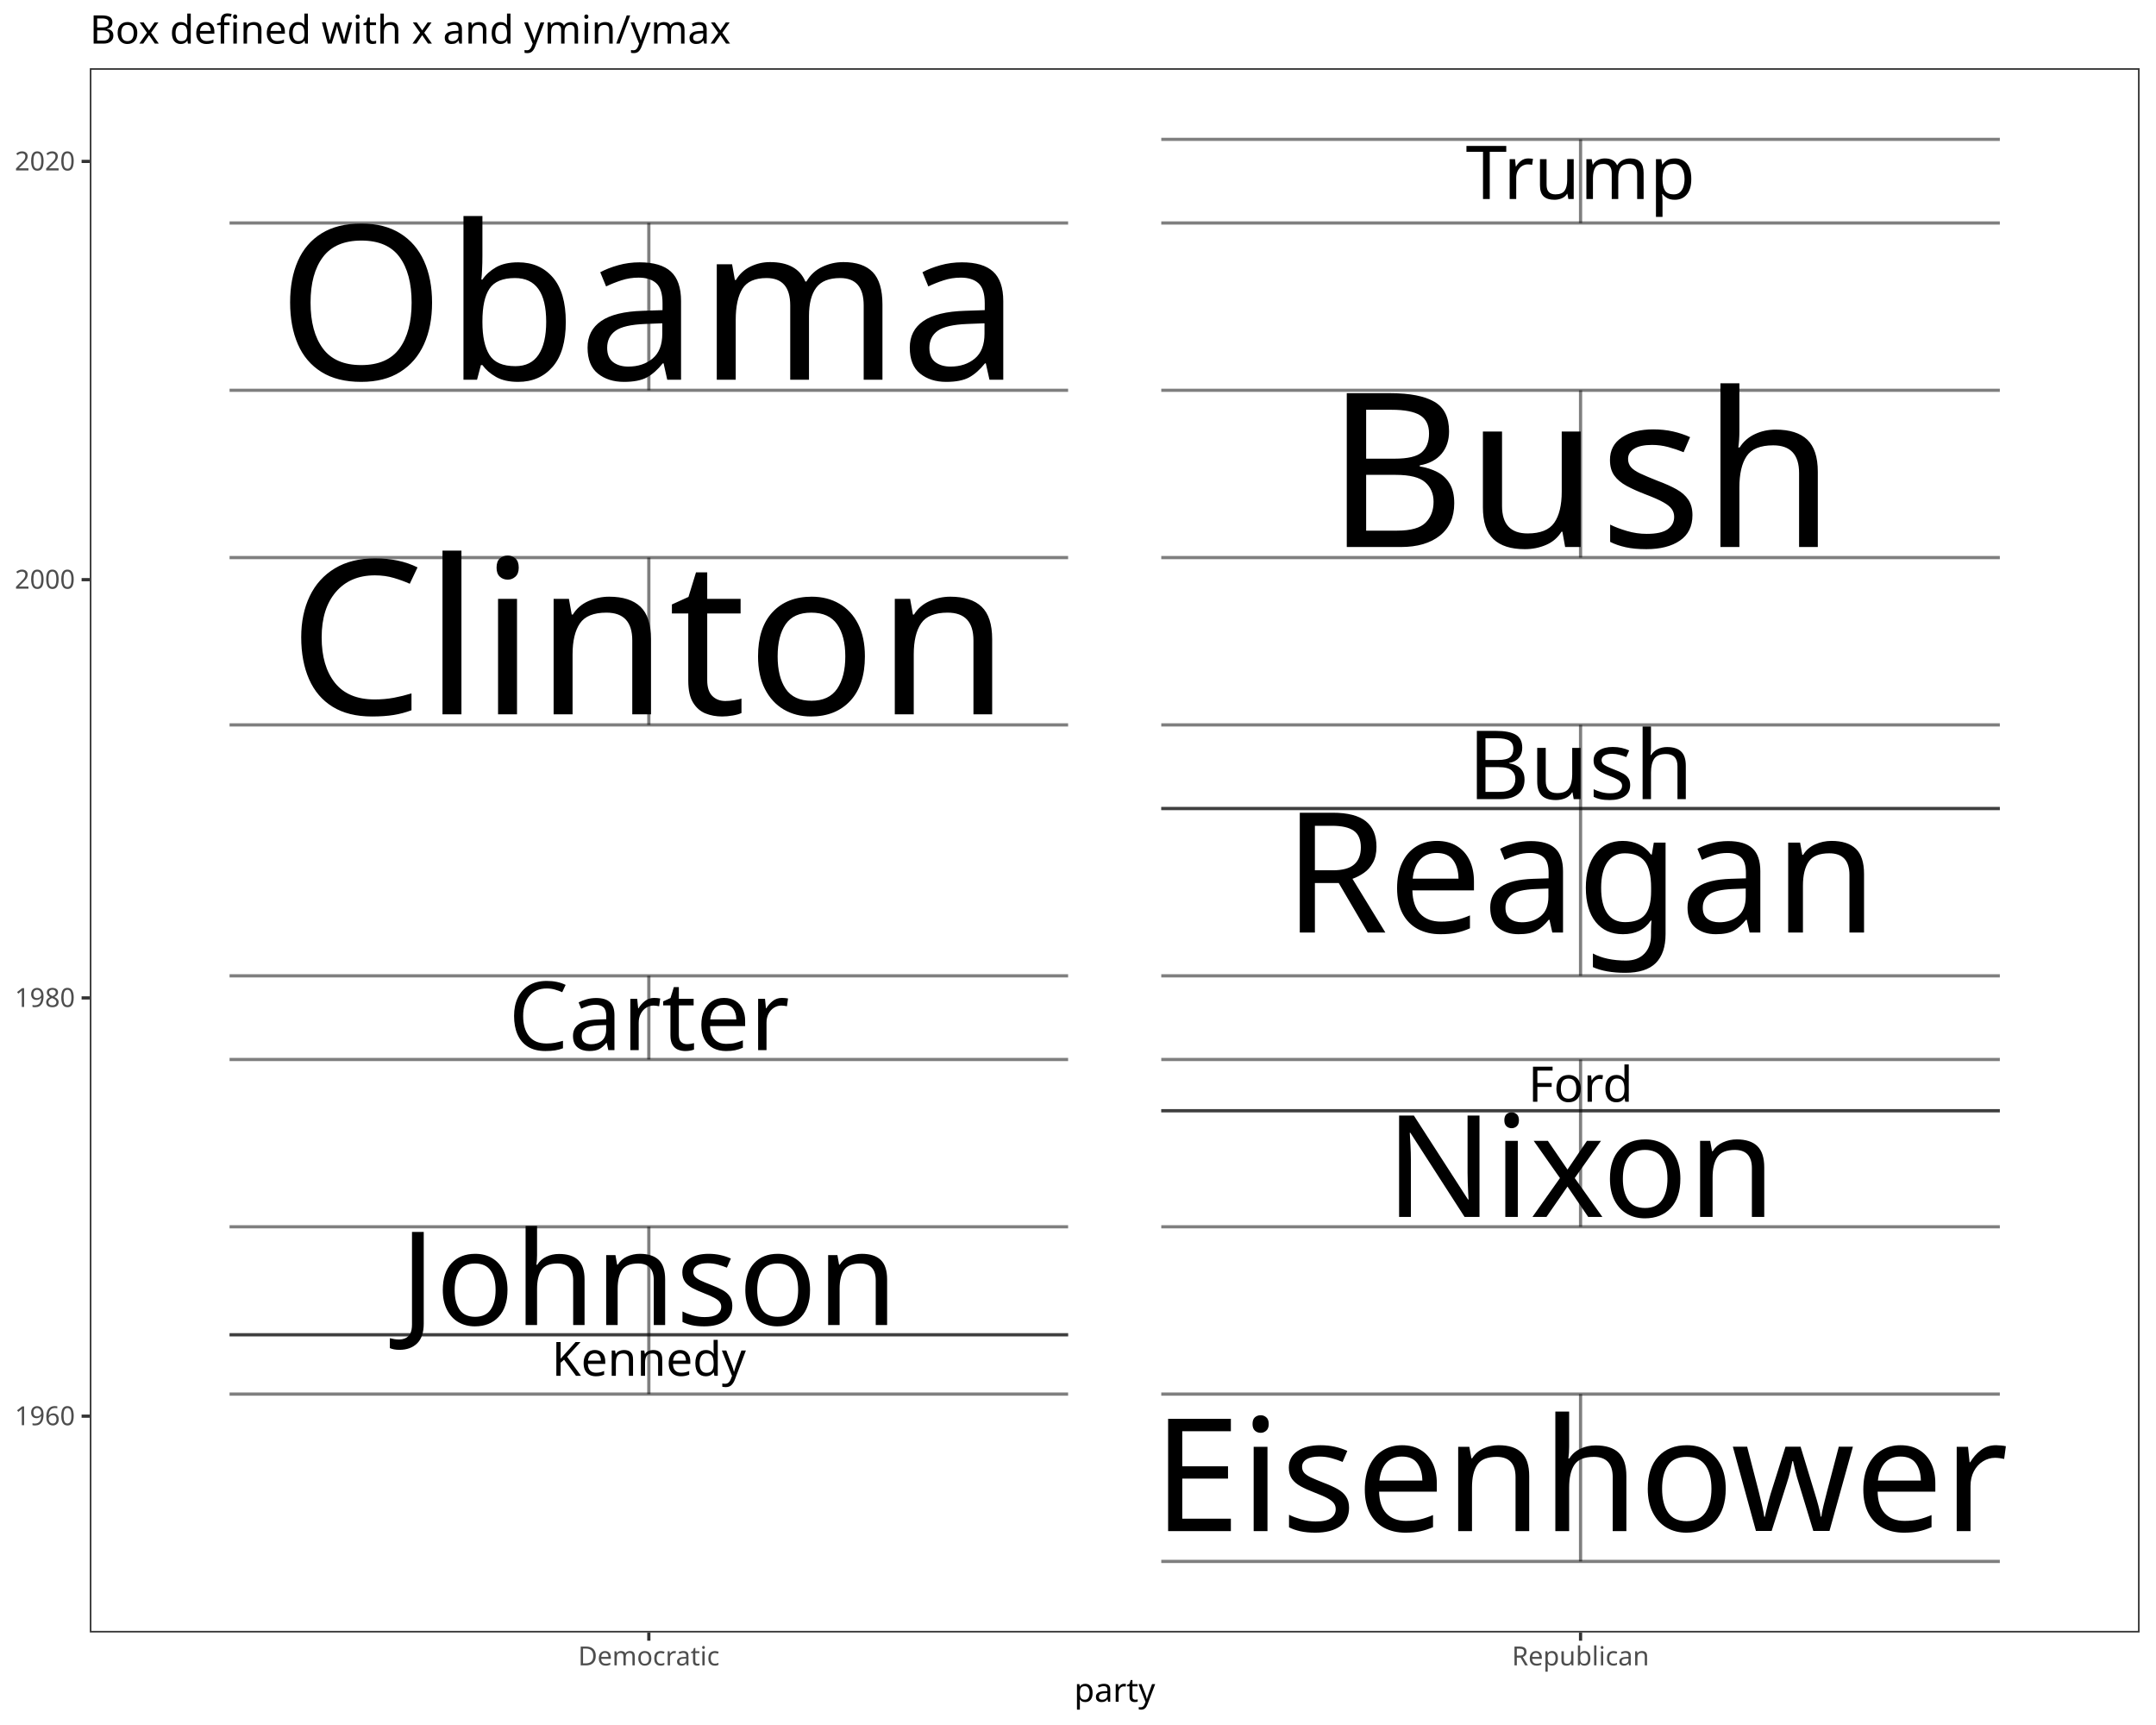
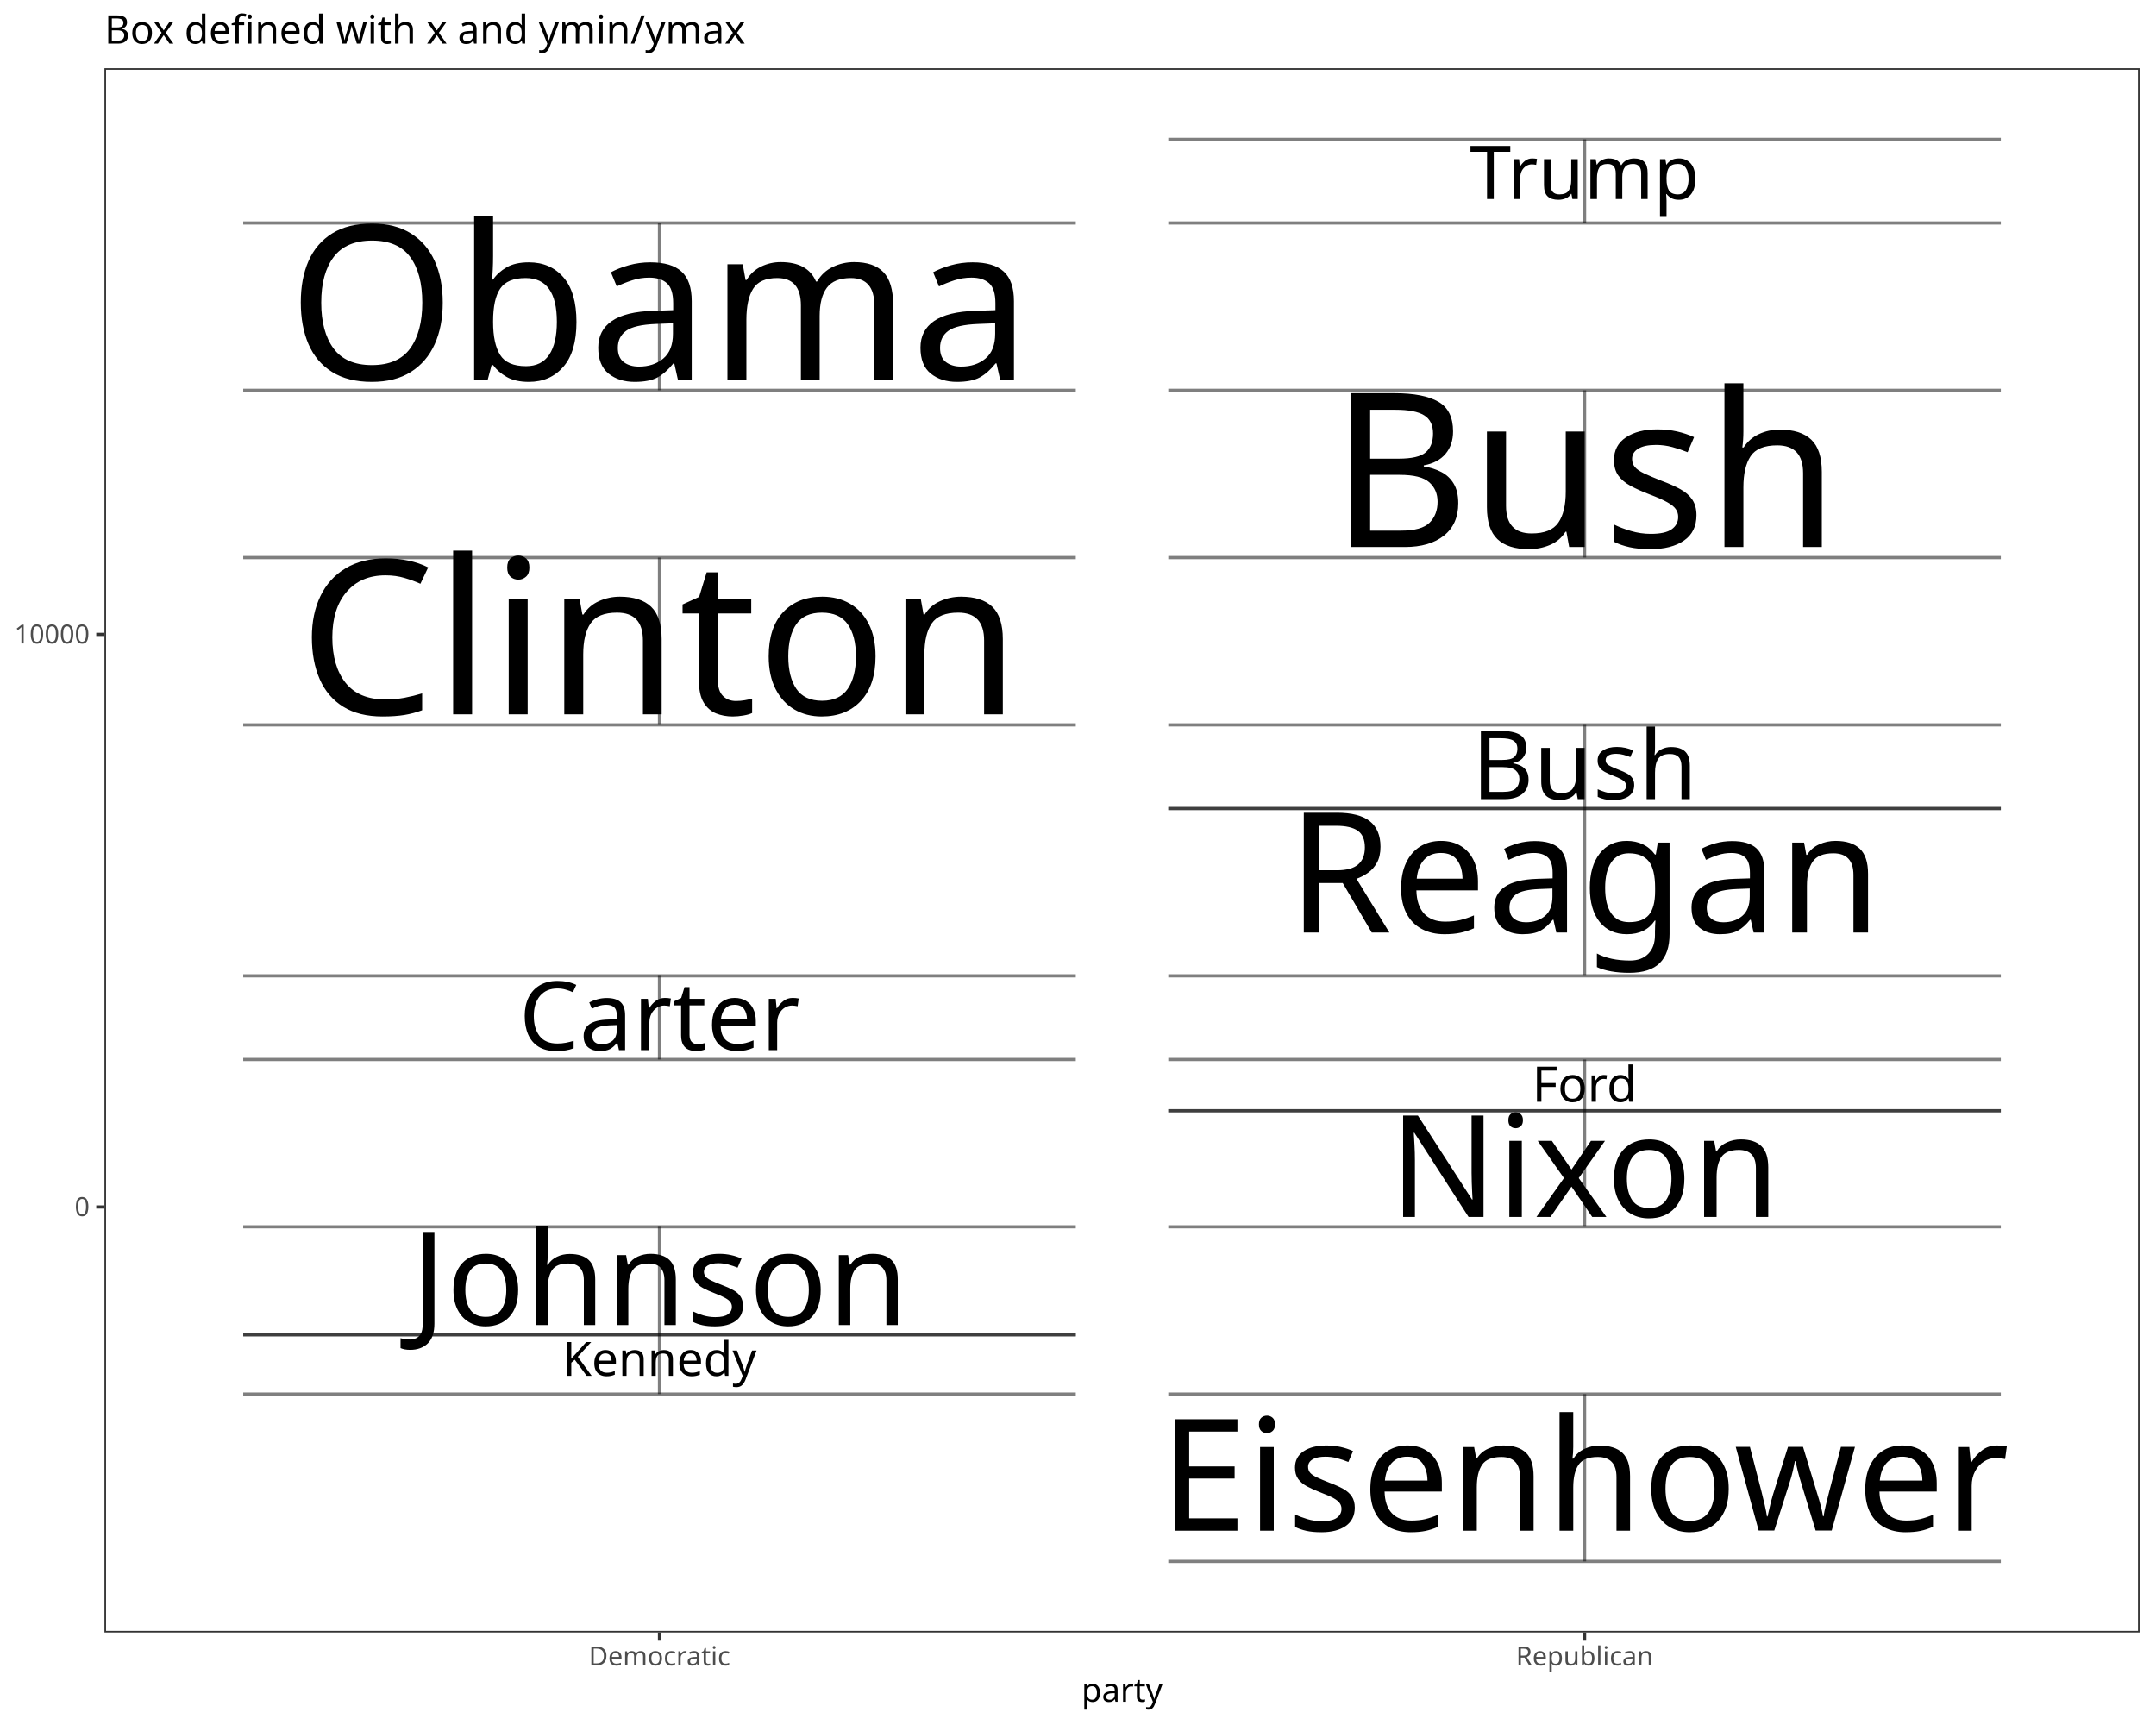
<svg xmlns="http://www.w3.org/2000/svg" class="svglite" data-engine-version="2.0" width="720.00pt" height="576.00pt" viewBox="0 0 720.00 576.00">
  <defs>
    <style type="text/css">
    .svglite line, .svglite polyline, .svglite polygon, .svglite path, .svglite rect, .svglite circle {
      fill: none;
      stroke: #000000;
      stroke-linecap: round;
      stroke-linejoin: round;
      stroke-miterlimit: 10.00;
    }
  </style>
  </defs>
  <rect width="100%" height="100%" style="stroke: none; fill: #FFFFFF;" />
  <defs>
    <clipPath id="cpMC4wMHw3MjAuMDB8MC4wMHw1NzYuMDA=">
      <rect x="0.00" y="0.00" width="720.00" height="576.00" />
    </clipPath>
  </defs>
  <g clip-path="url(#cpMC4wMHw3MjAuMDB8MC4wMHw1NzYuMDA=)">
-     <rect x="0.00" y="0.00" width="720.00" height="576.00" style="stroke-width: 1.07; stroke: #FFFFFF; fill: #FFFFFF;" />
+     <rect x="0" y="0.00" width="720.00" height="576.00" style="stroke-width: 1.07; stroke: #FFFFFF; fill: #FFFFFF;" />
  </g>
  <defs>
-     <clipPath id="cpMjkuOTl8NzE0LjUyfDIyLjc4fDU0NS4xMQ==">
-       <rect x="29.99" y="22.78" width="684.53" height="522.33" />
+     <clipPath id="cpMzQuODh8NzE0LjUyfDIyLjc4fDU0NS4xMQ==">
+       <rect x="34.88" y="22.78" width="679.64" height="522.33" />
    </clipPath>
  </defs>
-   <g clip-path="url(#cpMjkuOTl8NzE0LjUyfDIyLjc4fDU0NS4xMQ==)">
-     <rect x="29.99" y="22.78" width="684.53" height="522.33" style="stroke-width: 1.07; stroke: none; fill: #FFFFFF;" />
-     <text x="527.83" y="511.25" text-anchor="middle" style="font-size: 52.50px; font-family: sans;" textLength="274.37px" lengthAdjust="spacingAndGlyphs">Eisenhower</text>
-     <text x="216.68" y="459.40" text-anchor="middle" style="font-size: 15.78px; font-family: sans;" textLength="62.32px" lengthAdjust="spacingAndGlyphs">Kennedy</text>
-     <text x="216.68" y="442.45" text-anchor="middle" style="font-size: 43.55px; font-family: sans;" textLength="164.69px" lengthAdjust="spacingAndGlyphs">Johnson</text>
-     <text x="527.83" y="406.35" text-anchor="middle" style="font-size: 47.41px; font-family: sans;" textLength="121.24px" lengthAdjust="spacingAndGlyphs">Nixon</text>
-     <text x="527.83" y="367.90" text-anchor="middle" style="font-size: 16.40px; font-family: sans;" textLength="33.72px" lengthAdjust="spacingAndGlyphs">Ford</text>
-     <text x="216.68" y="350.64" text-anchor="middle" style="font-size: 31.90px; font-family: sans;" textLength="88.65px" lengthAdjust="spacingAndGlyphs">Carter</text>
-     <text x="527.83" y="311.38" text-anchor="middle" style="font-size: 56.03px; font-family: sans;" textLength="196.31px" lengthAdjust="spacingAndGlyphs">Reagan</text>
-     <text x="527.83" y="266.84" text-anchor="middle" style="font-size: 31.90px; font-family: sans;" textLength="72.74px" lengthAdjust="spacingAndGlyphs">Bush</text>
-     <text x="216.68" y="238.52" text-anchor="middle" style="font-size: 71.93px; font-family: sans;" textLength="223.91px" lengthAdjust="spacingAndGlyphs">Clinton</text>
-     <text x="527.83" y="182.66" text-anchor="middle" style="font-size: 71.93px; font-family: sans;" textLength="164.01px" lengthAdjust="spacingAndGlyphs">Bush</text>
-     <text x="216.68" y="126.80" text-anchor="middle" style="font-size: 71.93px; font-family: sans;" textLength="235.95px" lengthAdjust="spacingAndGlyphs">Obama</text>
-     <text x="527.83" y="66.46" text-anchor="middle" style="font-size: 24.85px; font-family: sans;" textLength="71.81px" lengthAdjust="spacingAndGlyphs">Trump</text>
-     <polyline points="387.81,465.51 667.85,465.51 " style="stroke-width: 1.07; stroke: #000000; stroke-opacity: 0.50; stroke-linecap: butt;" />
-     <polyline points="527.83,465.51 527.83,521.37 " style="stroke-width: 1.07; stroke: #000000; stroke-opacity: 0.50; stroke-linecap: butt;" />
-     <polyline points="387.81,521.37 667.85,521.37 " style="stroke-width: 1.07; stroke: #000000; stroke-opacity: 0.50; stroke-linecap: butt;" />
-     <polyline points="76.66,445.70 356.70,445.70 " style="stroke-width: 1.07; stroke: #000000; stroke-opacity: 0.50; stroke-linecap: butt;" />
-     <polyline points="216.68,445.70 216.68,465.51 " style="stroke-width: 1.07; stroke: #000000; stroke-opacity: 0.50; stroke-linecap: butt;" />
-     <polyline points="76.66,465.51 356.70,465.51 " style="stroke-width: 1.07; stroke: #000000; stroke-opacity: 0.50; stroke-linecap: butt;" />
-     <polyline points="76.66,409.64 356.70,409.64 " style="stroke-width: 1.07; stroke: #000000; stroke-opacity: 0.50; stroke-linecap: butt;" />
-     <polyline points="216.68,409.64 216.68,445.70 " style="stroke-width: 1.07; stroke: #000000; stroke-opacity: 0.50; stroke-linecap: butt;" />
-     <polyline points="76.66,445.70 356.70,445.70 " style="stroke-width: 1.07; stroke: #000000; stroke-opacity: 0.50; stroke-linecap: butt;" />
-     <polyline points="387.81,370.89 667.85,370.89 " style="stroke-width: 1.07; stroke: #000000; stroke-opacity: 0.50; stroke-linecap: butt;" />
-     <polyline points="527.83,370.89 527.83,409.64 " style="stroke-width: 1.07; stroke: #000000; stroke-opacity: 0.50; stroke-linecap: butt;" />
-     <polyline points="387.81,409.64 667.85,409.64 " style="stroke-width: 1.07; stroke: #000000; stroke-opacity: 0.50; stroke-linecap: butt;" />
-     <polyline points="387.81,353.78 667.85,353.78 " style="stroke-width: 1.07; stroke: #000000; stroke-opacity: 0.50; stroke-linecap: butt;" />
-     <polyline points="527.83,353.78 527.83,370.89 " style="stroke-width: 1.07; stroke: #000000; stroke-opacity: 0.50; stroke-linecap: butt;" />
-     <polyline points="387.81,370.89 667.85,370.89 " style="stroke-width: 1.07; stroke: #000000; stroke-opacity: 0.50; stroke-linecap: butt;" />
-     <polyline points="76.66,325.85 356.70,325.85 " style="stroke-width: 1.07; stroke: #000000; stroke-opacity: 0.50; stroke-linecap: butt;" />
-     <polyline points="216.68,325.85 216.68,353.78 " style="stroke-width: 1.07; stroke: #000000; stroke-opacity: 0.50; stroke-linecap: butt;" />
-     <polyline points="76.66,353.78 356.70,353.78 " style="stroke-width: 1.07; stroke: #000000; stroke-opacity: 0.50; stroke-linecap: butt;" />
-     <polyline points="387.81,269.98 667.85,269.98 " style="stroke-width: 1.07; stroke: #000000; stroke-opacity: 0.50; stroke-linecap: butt;" />
-     <polyline points="527.83,269.98 527.83,325.85 " style="stroke-width: 1.07; stroke: #000000; stroke-opacity: 0.50; stroke-linecap: butt;" />
-     <polyline points="387.81,325.85 667.85,325.85 " style="stroke-width: 1.07; stroke: #000000; stroke-opacity: 0.50; stroke-linecap: butt;" />
-     <polyline points="387.81,242.05 667.85,242.05 " style="stroke-width: 1.07; stroke: #000000; stroke-opacity: 0.50; stroke-linecap: butt;" />
-     <polyline points="527.83,242.05 527.83,269.98 " style="stroke-width: 1.07; stroke: #000000; stroke-opacity: 0.50; stroke-linecap: butt;" />
-     <polyline points="387.81,269.98 667.85,269.98 " style="stroke-width: 1.07; stroke: #000000; stroke-opacity: 0.50; stroke-linecap: butt;" />
-     <polyline points="76.66,186.19 356.70,186.19 " style="stroke-width: 1.07; stroke: #000000; stroke-opacity: 0.50; stroke-linecap: butt;" />
-     <polyline points="216.68,186.19 216.68,242.05 " style="stroke-width: 1.07; stroke: #000000; stroke-opacity: 0.50; stroke-linecap: butt;" />
-     <polyline points="76.66,242.05 356.70,242.05 " style="stroke-width: 1.07; stroke: #000000; stroke-opacity: 0.50; stroke-linecap: butt;" />
-     <polyline points="387.81,130.32 667.85,130.32 " style="stroke-width: 1.07; stroke: #000000; stroke-opacity: 0.50; stroke-linecap: butt;" />
-     <polyline points="527.83,130.32 527.83,186.19 " style="stroke-width: 1.07; stroke: #000000; stroke-opacity: 0.50; stroke-linecap: butt;" />
-     <polyline points="387.81,186.19 667.85,186.19 " style="stroke-width: 1.07; stroke: #000000; stroke-opacity: 0.50; stroke-linecap: butt;" />
-     <polyline points="76.66,74.46 356.70,74.46 " style="stroke-width: 1.07; stroke: #000000; stroke-opacity: 0.50; stroke-linecap: butt;" />
-     <polyline points="216.68,74.46 216.68,130.32 " style="stroke-width: 1.07; stroke: #000000; stroke-opacity: 0.50; stroke-linecap: butt;" />
-     <polyline points="76.66,130.32 356.70,130.32 " style="stroke-width: 1.07; stroke: #000000; stroke-opacity: 0.50; stroke-linecap: butt;" />
-     <polyline points="387.81,46.53 667.85,46.53 " style="stroke-width: 1.07; stroke: #000000; stroke-opacity: 0.50; stroke-linecap: butt;" />
-     <polyline points="527.83,46.53 527.83,74.46 " style="stroke-width: 1.07; stroke: #000000; stroke-opacity: 0.50; stroke-linecap: butt;" />
-     <polyline points="387.81,74.46 667.85,74.46 " style="stroke-width: 1.07; stroke: #000000; stroke-opacity: 0.50; stroke-linecap: butt;" />
-     <rect x="29.99" y="22.78" width="684.53" height="522.33" style="stroke-width: 1.07; stroke: #333333;" />
+   <g clip-path="url(#cpMzQuODh8NzE0LjUyfDIyLjc4fDU0NS4xMQ==)">
+     <rect x="34.88" y="22.78" width="679.64" height="522.33" style="stroke-width: 1.07; stroke: none; fill: #FFFFFF;" />
+     <text x="529.17" y="511.12" text-anchor="middle" style="font-size: 52.12px; font-family: sans;" textLength="272.36px" lengthAdjust="spacingAndGlyphs">Eisenhower</text>
+     <text x="220.24" y="459.40" text-anchor="middle" style="font-size: 15.78px; font-family: sans;" textLength="62.32px" lengthAdjust="spacingAndGlyphs">Kennedy</text>
+     <text x="220.24" y="442.45" text-anchor="middle" style="font-size: 43.55px; font-family: sans;" textLength="164.69px" lengthAdjust="spacingAndGlyphs">Johnson</text>
+     <text x="529.17" y="406.35" text-anchor="middle" style="font-size: 47.41px; font-family: sans;" textLength="121.24px" lengthAdjust="spacingAndGlyphs">Nixon</text>
+     <text x="529.17" y="367.90" text-anchor="middle" style="font-size: 16.40px; font-family: sans;" textLength="33.72px" lengthAdjust="spacingAndGlyphs">Ford</text>
+     <text x="220.24" y="350.64" text-anchor="middle" style="font-size: 31.90px; font-family: sans;" textLength="88.65px" lengthAdjust="spacingAndGlyphs">Carter</text>
+     <text x="529.17" y="311.38" text-anchor="middle" style="font-size: 56.03px; font-family: sans;" textLength="196.31px" lengthAdjust="spacingAndGlyphs">Reagan</text>
+     <text x="529.17" y="266.84" text-anchor="middle" style="font-size: 31.90px; font-family: sans;" textLength="72.74px" lengthAdjust="spacingAndGlyphs">Bush</text>
+     <text x="220.24" y="238.52" text-anchor="middle" style="font-size: 71.93px; font-family: sans;" textLength="223.91px" lengthAdjust="spacingAndGlyphs">Clinton</text>
+     <text x="529.17" y="182.66" text-anchor="middle" style="font-size: 71.93px; font-family: sans;" textLength="164.01px" lengthAdjust="spacingAndGlyphs">Bush</text>
+     <text x="220.24" y="126.80" text-anchor="middle" style="font-size: 71.93px; font-family: sans;" textLength="235.95px" lengthAdjust="spacingAndGlyphs">Obama</text>
+     <text x="529.17" y="66.46" text-anchor="middle" style="font-size: 24.85px; font-family: sans;" textLength="71.81px" lengthAdjust="spacingAndGlyphs">Trump</text>
+     <polyline points="390.15,465.51 668.18,465.51 " style="stroke-width: 1.07; stroke: #000000; stroke-opacity: 0.50; stroke-linecap: butt;" />
+     <polyline points="529.17,465.51 529.17,521.37 " style="stroke-width: 1.07; stroke: #000000; stroke-opacity: 0.50; stroke-linecap: butt;" />
+     <polyline points="390.15,521.37 668.18,521.37 " style="stroke-width: 1.07; stroke: #000000; stroke-opacity: 0.50; stroke-linecap: butt;" />
+     <polyline points="81.22,445.70 359.26,445.70 " style="stroke-width: 1.07; stroke: #000000; stroke-opacity: 0.50; stroke-linecap: butt;" />
+     <polyline points="220.24,445.70 220.24,465.51 " style="stroke-width: 1.07; stroke: #000000; stroke-opacity: 0.50; stroke-linecap: butt;" />
+     <polyline points="81.22,465.51 359.26,465.51 " style="stroke-width: 1.07; stroke: #000000; stroke-opacity: 0.50; stroke-linecap: butt;" />
+     <polyline points="81.22,409.64 359.26,409.64 " style="stroke-width: 1.07; stroke: #000000; stroke-opacity: 0.50; stroke-linecap: butt;" />
+     <polyline points="220.24,409.64 220.24,445.70 " style="stroke-width: 1.07; stroke: #000000; stroke-opacity: 0.50; stroke-linecap: butt;" />
+     <polyline points="81.22,445.70 359.26,445.70 " style="stroke-width: 1.07; stroke: #000000; stroke-opacity: 0.50; stroke-linecap: butt;" />
+     <polyline points="390.15,370.89 668.18,370.89 " style="stroke-width: 1.07; stroke: #000000; stroke-opacity: 0.50; stroke-linecap: butt;" />
+     <polyline points="529.17,370.89 529.17,409.64 " style="stroke-width: 1.07; stroke: #000000; stroke-opacity: 0.50; stroke-linecap: butt;" />
+     <polyline points="390.15,409.64 668.18,409.64 " style="stroke-width: 1.07; stroke: #000000; stroke-opacity: 0.50; stroke-linecap: butt;" />
+     <polyline points="390.15,353.78 668.18,353.78 " style="stroke-width: 1.07; stroke: #000000; stroke-opacity: 0.50; stroke-linecap: butt;" />
+     <polyline points="529.17,353.78 529.17,370.89 " style="stroke-width: 1.07; stroke: #000000; stroke-opacity: 0.50; stroke-linecap: butt;" />
+     <polyline points="390.15,370.89 668.18,370.89 " style="stroke-width: 1.07; stroke: #000000; stroke-opacity: 0.50; stroke-linecap: butt;" />
+     <polyline points="81.22,325.85 359.26,325.85 " style="stroke-width: 1.07; stroke: #000000; stroke-opacity: 0.50; stroke-linecap: butt;" />
+     <polyline points="220.24,325.85 220.24,353.78 " style="stroke-width: 1.07; stroke: #000000; stroke-opacity: 0.50; stroke-linecap: butt;" />
+     <polyline points="81.22,353.78 359.26,353.78 " style="stroke-width: 1.07; stroke: #000000; stroke-opacity: 0.50; stroke-linecap: butt;" />
+     <polyline points="390.15,269.98 668.18,269.98 " style="stroke-width: 1.07; stroke: #000000; stroke-opacity: 0.50; stroke-linecap: butt;" />
+     <polyline points="529.17,269.98 529.17,325.85 " style="stroke-width: 1.07; stroke: #000000; stroke-opacity: 0.50; stroke-linecap: butt;" />
+     <polyline points="390.15,325.85 668.18,325.85 " style="stroke-width: 1.07; stroke: #000000; stroke-opacity: 0.50; stroke-linecap: butt;" />
+     <polyline points="390.15,242.05 668.18,242.05 " style="stroke-width: 1.07; stroke: #000000; stroke-opacity: 0.50; stroke-linecap: butt;" />
+     <polyline points="529.17,242.05 529.17,269.98 " style="stroke-width: 1.07; stroke: #000000; stroke-opacity: 0.50; stroke-linecap: butt;" />
+     <polyline points="390.15,269.98 668.18,269.98 " style="stroke-width: 1.07; stroke: #000000; stroke-opacity: 0.50; stroke-linecap: butt;" />
+     <polyline points="81.22,186.19 359.26,186.19 " style="stroke-width: 1.07; stroke: #000000; stroke-opacity: 0.50; stroke-linecap: butt;" />
+     <polyline points="220.24,186.19 220.24,242.05 " style="stroke-width: 1.07; stroke: #000000; stroke-opacity: 0.50; stroke-linecap: butt;" />
+     <polyline points="81.22,242.05 359.26,242.05 " style="stroke-width: 1.07; stroke: #000000; stroke-opacity: 0.50; stroke-linecap: butt;" />
+     <polyline points="390.15,130.32 668.18,130.32 " style="stroke-width: 1.07; stroke: #000000; stroke-opacity: 0.50; stroke-linecap: butt;" />
+     <polyline points="529.17,130.32 529.17,186.19 " style="stroke-width: 1.07; stroke: #000000; stroke-opacity: 0.50; stroke-linecap: butt;" />
+     <polyline points="390.15,186.19 668.18,186.19 " style="stroke-width: 1.07; stroke: #000000; stroke-opacity: 0.50; stroke-linecap: butt;" />
+     <polyline points="81.22,74.46 359.26,74.46 " style="stroke-width: 1.07; stroke: #000000; stroke-opacity: 0.50; stroke-linecap: butt;" />
+     <polyline points="220.24,74.46 220.24,130.32 " style="stroke-width: 1.07; stroke: #000000; stroke-opacity: 0.50; stroke-linecap: butt;" />
+     <polyline points="81.22,130.32 359.26,130.32 " style="stroke-width: 1.07; stroke: #000000; stroke-opacity: 0.50; stroke-linecap: butt;" />
+     <polyline points="390.15,46.53 668.18,46.53 " style="stroke-width: 1.07; stroke: #000000; stroke-opacity: 0.50; stroke-linecap: butt;" />
+     <polyline points="529.17,46.53 529.17,74.46 " style="stroke-width: 1.07; stroke: #000000; stroke-opacity: 0.50; stroke-linecap: butt;" />
+     <polyline points="390.15,74.46 668.18,74.46 " style="stroke-width: 1.07; stroke: #000000; stroke-opacity: 0.50; stroke-linecap: butt;" />
+     <rect x="34.88" y="22.78" width="679.64" height="522.33" style="stroke-width: 1.07; stroke: #333333;" />
  </g>
  <g clip-path="url(#cpMC4wMHw3MjAuMDB8MC4wMHw1NzYuMDA=)">
-     <text x="25.06" y="475.89" text-anchor="end" style="font-size: 8.80px; fill: #4D4D4D; font-family: sans;" textLength="19.58px" lengthAdjust="spacingAndGlyphs">1960</text>
-     <text x="25.06" y="336.23" text-anchor="end" style="font-size: 8.80px; fill: #4D4D4D; font-family: sans;" textLength="19.58px" lengthAdjust="spacingAndGlyphs">1980</text>
-     <text x="25.06" y="196.57" text-anchor="end" style="font-size: 8.80px; fill: #4D4D4D; font-family: sans;" textLength="19.58px" lengthAdjust="spacingAndGlyphs">2000</text>
-     <text x="25.06" y="56.91" text-anchor="end" style="font-size: 8.80px; fill: #4D4D4D; font-family: sans;" textLength="19.58px" lengthAdjust="spacingAndGlyphs">2020</text>
-     <polyline points="27.25,472.87 29.99,472.87 " style="stroke-width: 1.07; stroke: #333333; stroke-linecap: butt;" />
-     <polyline points="27.25,333.21 29.99,333.21 " style="stroke-width: 1.07; stroke: #333333; stroke-linecap: butt;" />
-     <polyline points="27.25,193.55 29.99,193.55 " style="stroke-width: 1.07; stroke: #333333; stroke-linecap: butt;" />
-     <polyline points="27.25,53.89 29.99,53.89 " style="stroke-width: 1.07; stroke: #333333; stroke-linecap: butt;" />
-     <polyline points="216.68,547.85 216.68,545.11 " style="stroke-width: 1.07; stroke: #333333; stroke-linecap: butt;" />
-     <polyline points="527.83,547.85 527.83,545.11 " style="stroke-width: 1.07; stroke: #333333; stroke-linecap: butt;" />
-     <text x="216.68" y="556.10" text-anchor="middle" style="font-size: 8.80px; fill: #4D4D4D; font-family: sans;" textLength="44.51px" lengthAdjust="spacingAndGlyphs">Democratic</text>
-     <text x="527.83" y="556.10" text-anchor="middle" style="font-size: 8.80px; fill: #4D4D4D; font-family: sans;" textLength="44.04px" lengthAdjust="spacingAndGlyphs">Republican</text>
-     <text x="372.25" y="568.24" text-anchor="middle" style="font-size: 11.00px; font-family: sans;" textLength="24.46px" lengthAdjust="spacingAndGlyphs">party</text>
-     <text x="29.99" y="14.56" style="font-size: 13.20px; font-family: sans;" textLength="199.60px" lengthAdjust="spacingAndGlyphs">Box defined with x and ymin/ymax</text>
+     <text x="29.95" y="406.06" text-anchor="end" style="font-size: 8.80px; fill: #4D4D4D; font-family: sans;" textLength="4.89px" lengthAdjust="spacingAndGlyphs">0</text>
+     <text x="29.95" y="214.87" text-anchor="end" style="font-size: 8.80px; fill: #4D4D4D; font-family: sans;" textLength="24.47px" lengthAdjust="spacingAndGlyphs">10000</text>
+     <polyline points="32.14,403.03 34.88,403.03 " style="stroke-width: 1.07; stroke: #333333; stroke-linecap: butt;" />
+     <polyline points="32.14,211.84 34.88,211.84 " style="stroke-width: 1.07; stroke: #333333; stroke-linecap: butt;" />
+     <polyline points="220.24,547.85 220.24,545.11 " style="stroke-width: 1.07; stroke: #333333; stroke-linecap: butt;" />
+     <polyline points="529.17,547.85 529.17,545.11 " style="stroke-width: 1.07; stroke: #333333; stroke-linecap: butt;" />
+     <text x="220.24" y="556.10" text-anchor="middle" style="font-size: 8.80px; fill: #4D4D4D; font-family: sans;" textLength="44.51px" lengthAdjust="spacingAndGlyphs">Democratic</text>
+     <text x="529.17" y="556.10" text-anchor="middle" style="font-size: 8.80px; fill: #4D4D4D; font-family: sans;" textLength="44.04px" lengthAdjust="spacingAndGlyphs">Republican</text>
+     <text x="374.70" y="568.24" text-anchor="middle" style="font-size: 11.00px; font-family: sans;" textLength="24.46px" lengthAdjust="spacingAndGlyphs">party</text>
+     <text x="34.88" y="14.56" style="font-size: 13.20px; font-family: sans;" textLength="199.60px" lengthAdjust="spacingAndGlyphs">Box defined with x and ymin/ymax</text>
  </g>
</svg>
